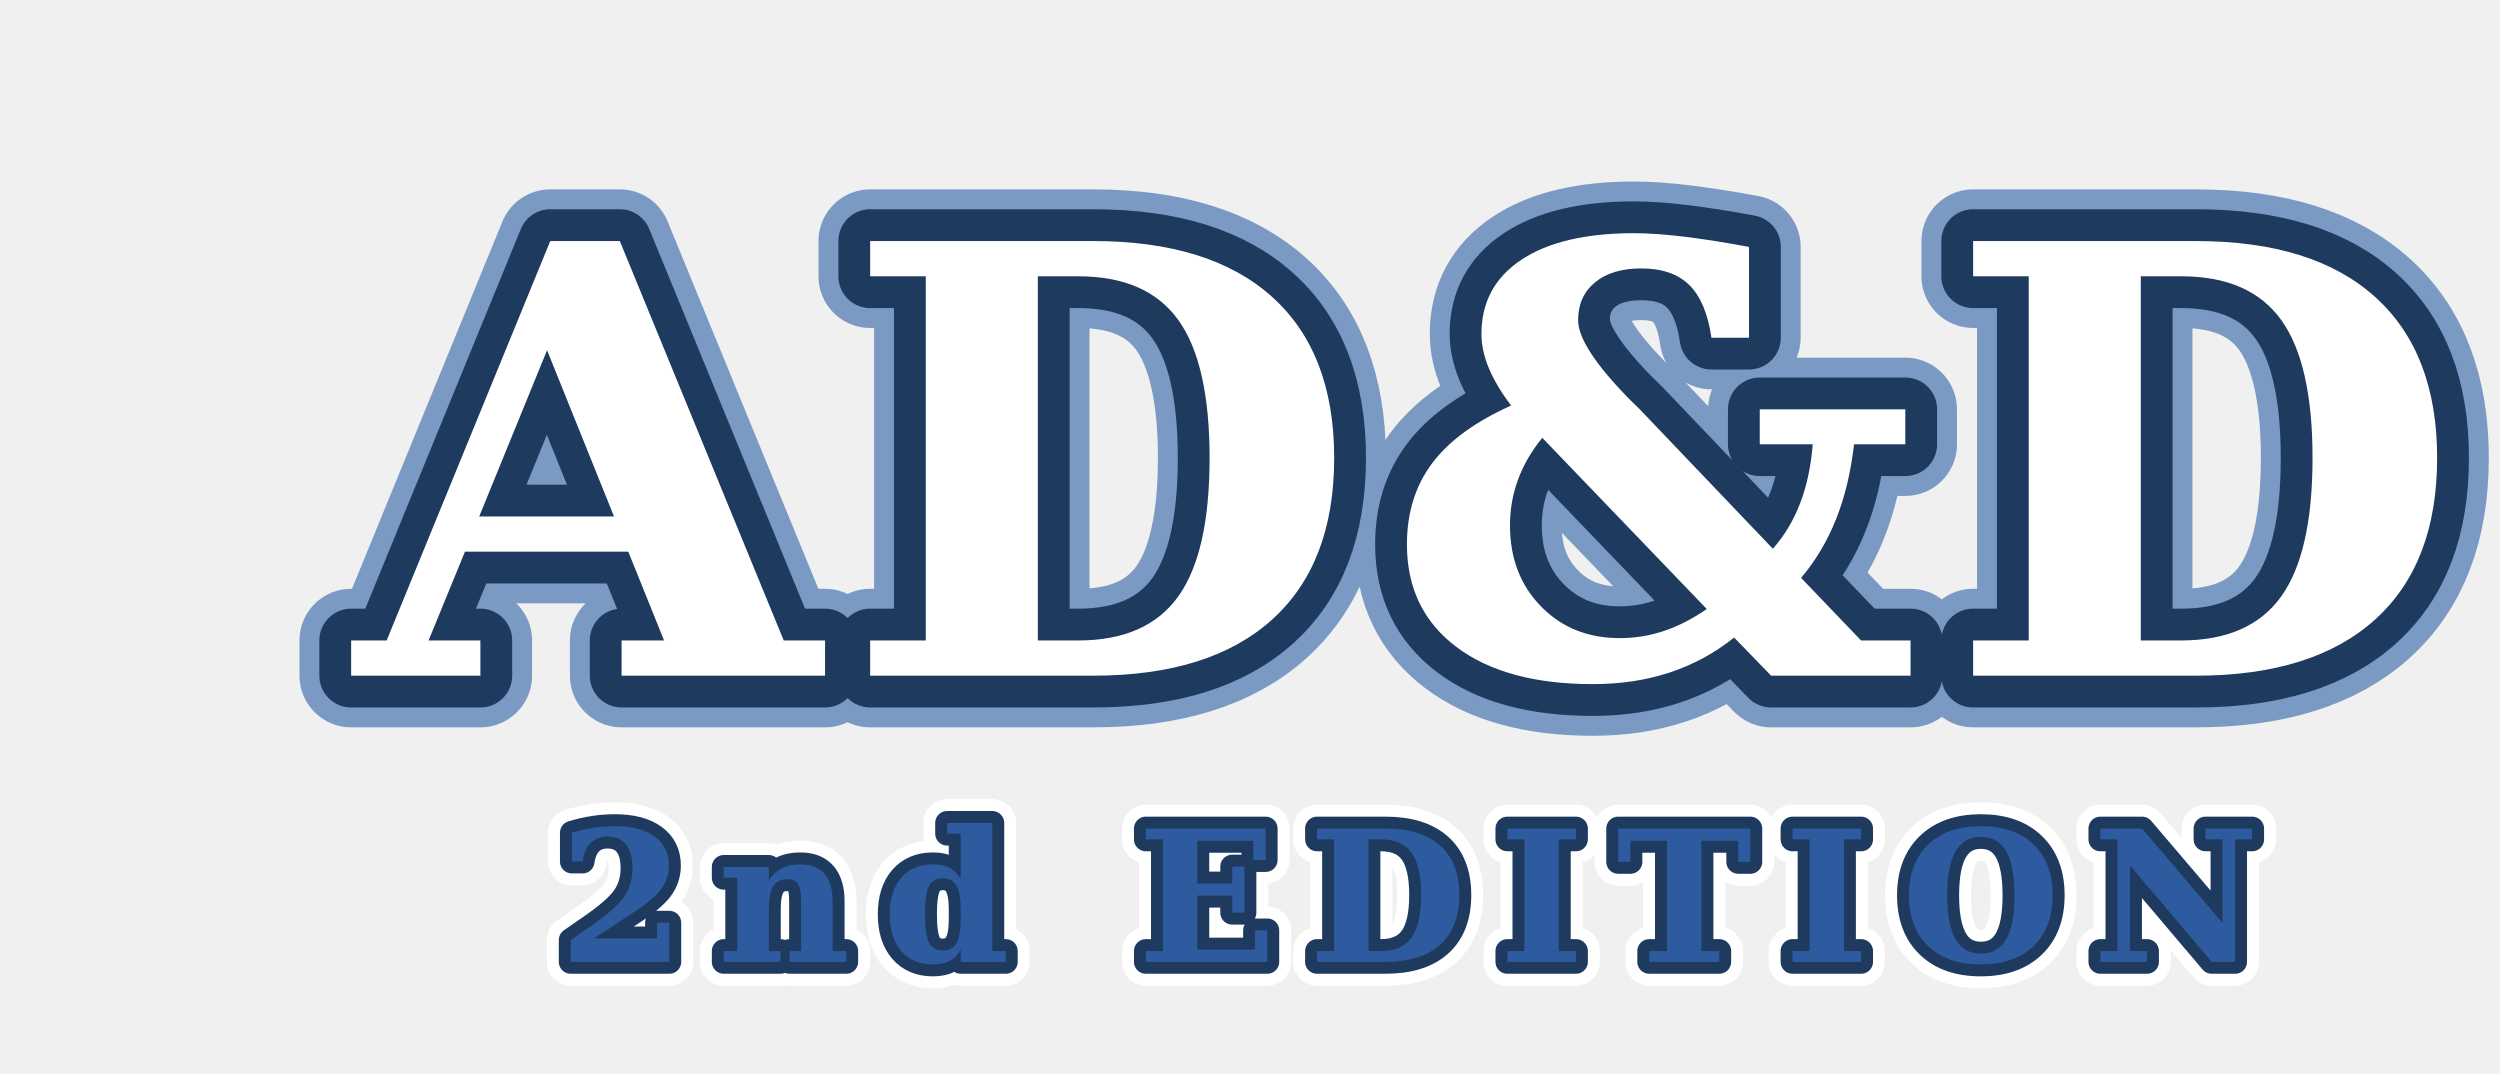
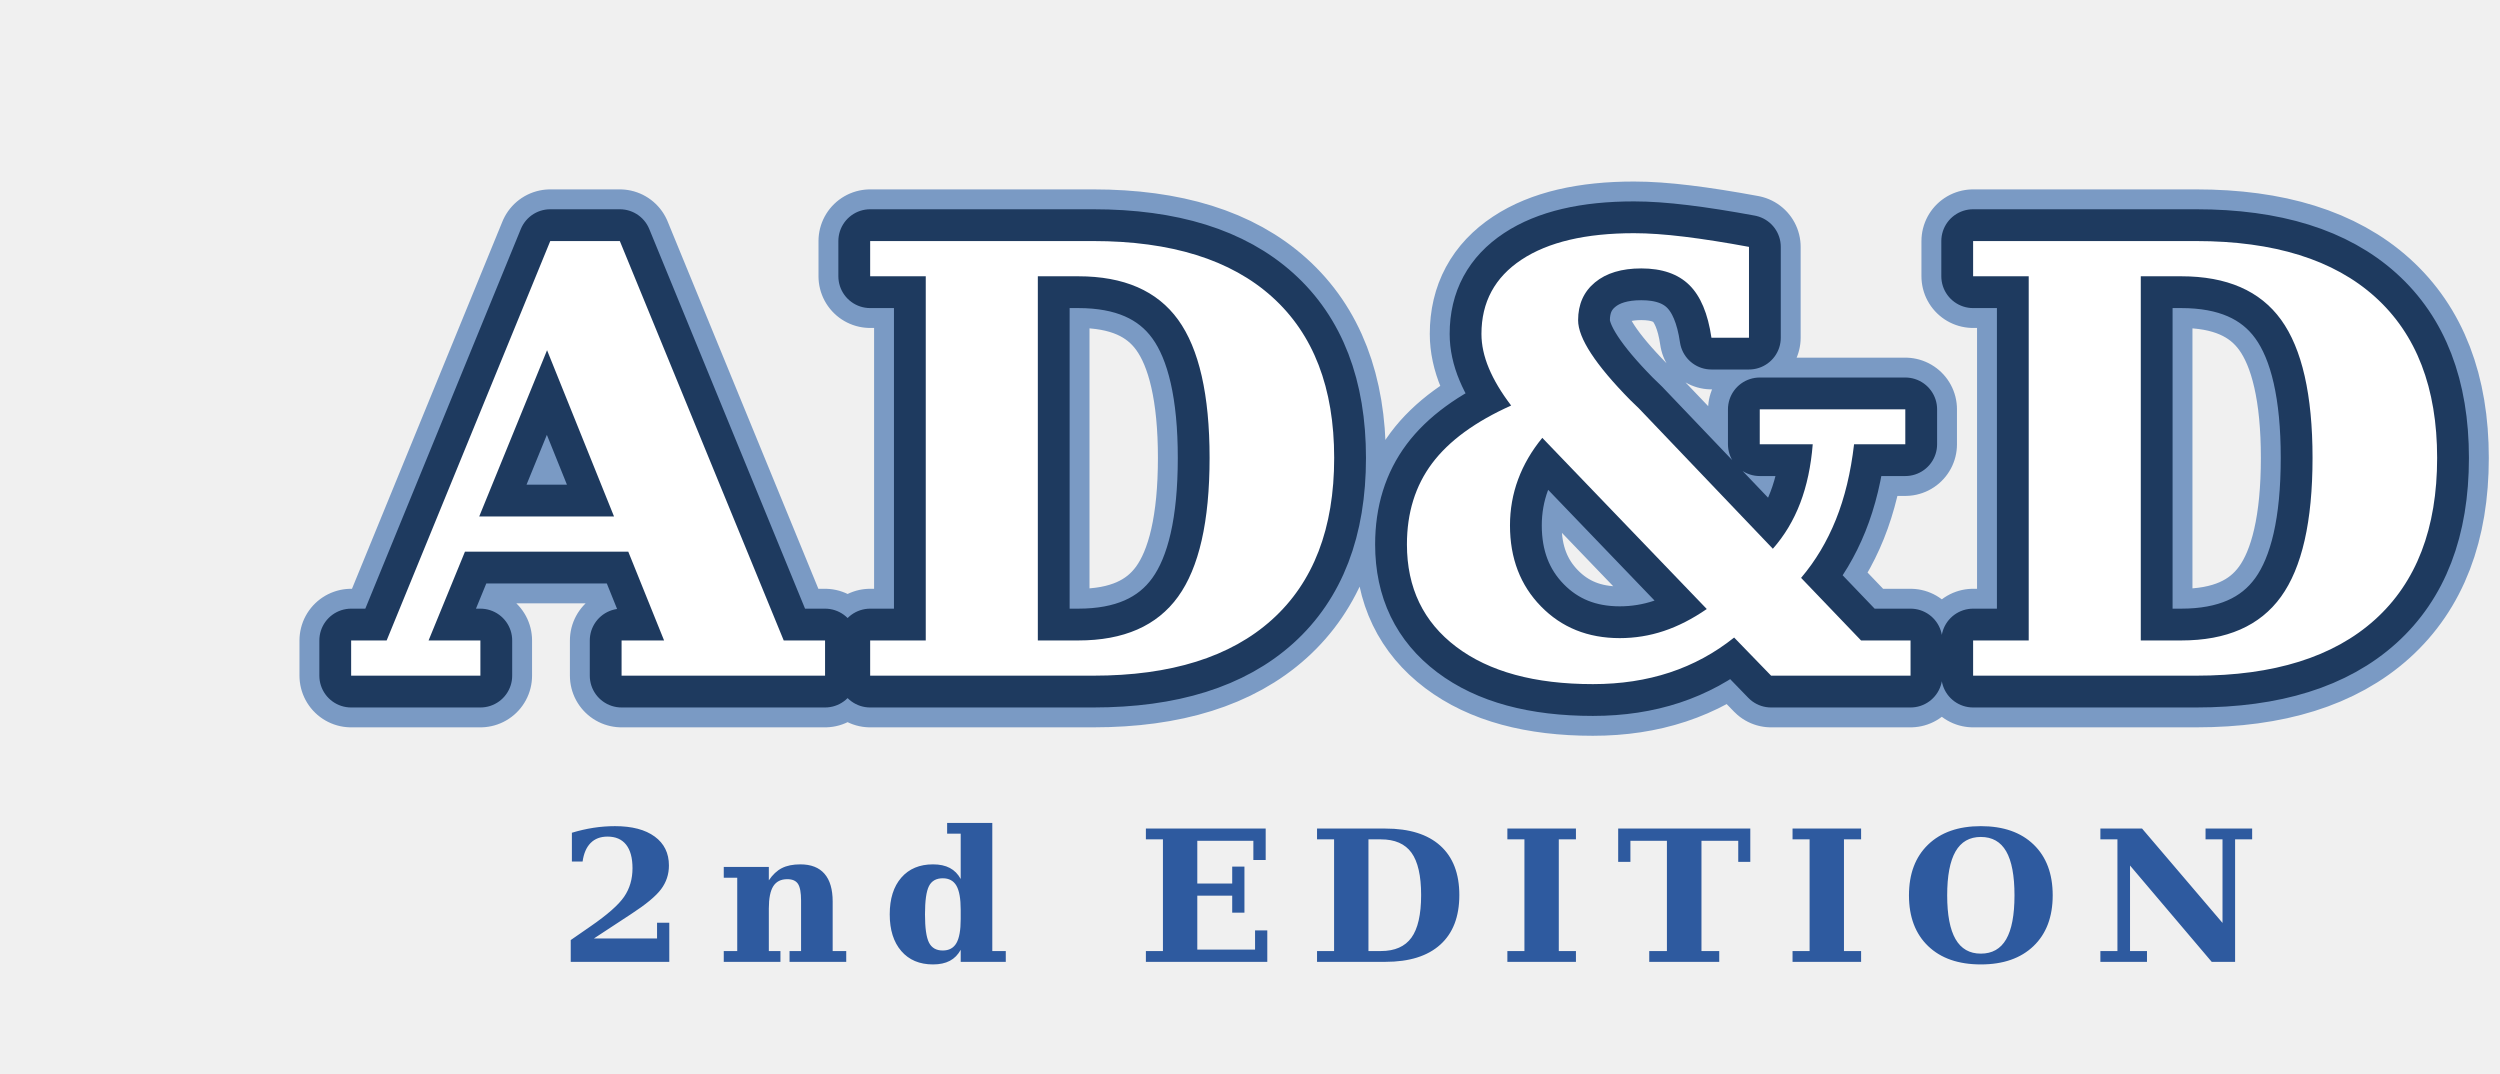
<svg xmlns="http://www.w3.org/2000/svg" viewBox="-10 -10 629 270" width="629" height="270" role="img" aria-label="AD&amp;D 2nd Edition">
  <g transform="translate(40,10)" stroke-linejoin="round" stroke-linecap="round">
    <path d="M38.347 150.0V141.138H47.282L88.444 40.649H105.949L147.185 141.138H157.585V150.0H106.389V141.138H117.082L108.073 118.799H66.984L57.829 141.138H70.866V150.0ZM70.573 109.937H104.484L87.639 68.115ZM211.119 141.138H221.3Q238.438 141.138 246.385 130.151Q254.332 119.165 254.332 95.215Q254.332 71.411 246.422 60.461Q238.512 49.512 221.3 49.512H211.119ZM168.932 150.0V141.138H182.921V49.512H168.932V40.649H225.035Q254.479 40.649 270.079 54.712Q285.68 68.774 285.68 95.215Q285.68 121.802 270.042 135.901Q254.405 150.0 225.035 150.0ZM430.693 150.0H395.61L386.309 140.405Q378.984 146.265 370.122 149.194Q361.26 152.124 350.786 152.124Q328.813 152.124 316.399 142.749Q303.984 133.374 303.984 116.968Q303.984 105.029 310.32 96.57Q316.655 88.11 330.205 82.031Q326.47 77.124 324.602 72.656Q322.734 68.188 322.734 64.014Q322.734 52.002 332.805 45.337Q342.876 38.672 361.113 38.672Q366.533 38.672 373.748 39.551Q380.962 40.43 390.044 42.114V64.966H380.596Q379.277 55.884 375.029 51.709Q370.781 47.534 362.944 47.534Q355.547 47.534 351.299 51.05Q347.051 54.565 347.051 60.571Q347.051 67.31 360.161 80.64Q361.626 82.104 362.358 82.764L396.05 118.066Q400.444 113.086 402.935 106.567Q405.425 100.049 406.084 91.772H392.754V82.983H429.375V91.772H416.484Q415.239 102.466 411.907 110.742Q408.574 119.019 403.154 125.391L418.242 141.138H430.693ZM379.424 133.228 338.042 90.161Q334.014 95.068 331.963 100.598Q329.912 106.128 329.912 112.207Q329.912 124.585 337.712 132.568Q345.513 140.552 357.524 140.552Q363.237 140.552 368.621 138.757Q374.004 136.963 379.424 133.228ZM488.622 141.138H498.803Q515.941 141.138 523.888 130.151Q531.835 119.165 531.835 95.215Q531.835 71.411 523.925 60.461Q516.015 49.512 498.803 49.512H488.622ZM446.435 150.0V141.138H460.424V49.512H446.435V40.649H502.538Q531.981 40.649 547.582 54.712Q563.183 68.774 563.183 95.215Q563.183 121.802 547.545 135.901Q531.908 150.0 502.538 150.0Z" fill="none" stroke="#7A9AC4" stroke-width="26" />
    <path d="M38.347 150.0V141.138H47.282L88.444 40.649H105.949L147.185 141.138H157.585V150.0H106.389V141.138H117.082L108.073 118.799H66.984L57.829 141.138H70.866V150.0ZM70.573 109.937H104.484L87.639 68.115ZM211.119 141.138H221.3Q238.438 141.138 246.385 130.151Q254.332 119.165 254.332 95.215Q254.332 71.411 246.422 60.461Q238.512 49.512 221.3 49.512H211.119ZM168.932 150.0V141.138H182.921V49.512H168.932V40.649H225.035Q254.479 40.649 270.079 54.712Q285.68 68.774 285.68 95.215Q285.68 121.802 270.042 135.901Q254.405 150.0 225.035 150.0ZM430.693 150.0H395.61L386.309 140.405Q378.984 146.265 370.122 149.194Q361.26 152.124 350.786 152.124Q328.813 152.124 316.399 142.749Q303.984 133.374 303.984 116.968Q303.984 105.029 310.32 96.57Q316.655 88.11 330.205 82.031Q326.47 77.124 324.602 72.656Q322.734 68.188 322.734 64.014Q322.734 52.002 332.805 45.337Q342.876 38.672 361.113 38.672Q366.533 38.672 373.748 39.551Q380.962 40.43 390.044 42.114V64.966H380.596Q379.277 55.884 375.029 51.709Q370.781 47.534 362.944 47.534Q355.547 47.534 351.299 51.05Q347.051 54.565 347.051 60.571Q347.051 67.31 360.161 80.64Q361.626 82.104 362.358 82.764L396.05 118.066Q400.444 113.086 402.935 106.567Q405.425 100.049 406.084 91.772H392.754V82.983H429.375V91.772H416.484Q415.239 102.466 411.907 110.742Q408.574 119.019 403.154 125.391L418.242 141.138H430.693ZM379.424 133.228 338.042 90.161Q334.014 95.068 331.963 100.598Q329.912 106.128 329.912 112.207Q329.912 124.585 337.712 132.568Q345.513 140.552 357.524 140.552Q363.237 140.552 368.621 138.757Q374.004 136.963 379.424 133.228ZM488.622 141.138H498.803Q515.941 141.138 523.888 130.151Q531.835 119.165 531.835 95.215Q531.835 71.411 523.925 60.461Q516.015 49.512 498.803 49.512H488.622ZM446.435 150.0V141.138H460.424V49.512H446.435V40.649H502.538Q531.981 40.649 547.582 54.712Q563.183 68.774 563.183 95.215Q563.183 121.802 547.545 135.901Q531.908 150.0 502.538 150.0Z" fill="none" stroke="#1E3A5F" stroke-width="16" />
    <path d="M38.347 150.0V141.138H47.282L88.444 40.649H105.949L147.185 141.138H157.585V150.0H106.389V141.138H117.082L108.073 118.799H66.984L57.829 141.138H70.866V150.0ZM70.573 109.937H104.484L87.639 68.115ZM211.119 141.138H221.3Q238.438 141.138 246.385 130.151Q254.332 119.165 254.332 95.215Q254.332 71.411 246.422 60.461Q238.512 49.512 221.3 49.512H211.119ZM168.932 150.0V141.138H182.921V49.512H168.932V40.649H225.035Q254.479 40.649 270.079 54.712Q285.68 68.774 285.68 95.215Q285.68 121.802 270.042 135.901Q254.405 150.0 225.035 150.0ZM430.693 150.0H395.61L386.309 140.405Q378.984 146.265 370.122 149.194Q361.26 152.124 350.786 152.124Q328.813 152.124 316.399 142.749Q303.984 133.374 303.984 116.968Q303.984 105.029 310.32 96.57Q316.655 88.11 330.205 82.031Q326.47 77.124 324.602 72.656Q322.734 68.188 322.734 64.014Q322.734 52.002 332.805 45.337Q342.876 38.672 361.113 38.672Q366.533 38.672 373.748 39.551Q380.962 40.43 390.044 42.114V64.966H380.596Q379.277 55.884 375.029 51.709Q370.781 47.534 362.944 47.534Q355.547 47.534 351.299 51.05Q347.051 54.565 347.051 60.571Q347.051 67.31 360.161 80.64Q361.626 82.104 362.358 82.764L396.05 118.066Q400.444 113.086 402.935 106.567Q405.425 100.049 406.084 91.772H392.754V82.983H429.375V91.772H416.484Q415.239 102.466 411.907 110.742Q408.574 119.019 403.154 125.391L418.242 141.138H430.693ZM379.424 133.228 338.042 90.161Q334.014 95.068 331.963 100.598Q329.912 106.128 329.912 112.207Q329.912 124.585 337.712 132.568Q345.513 140.552 357.524 140.552Q363.237 140.552 368.621 138.757Q374.004 136.963 379.424 133.228ZM488.622 141.138H498.803Q515.941 141.138 523.888 130.151Q531.835 119.165 531.835 95.215Q531.835 71.411 523.925 60.461Q516.015 49.512 498.803 49.512H488.622ZM446.435 150.0V141.138H460.424V49.512H446.435V40.649H502.538Q531.981 40.649 547.582 54.712Q563.183 68.774 563.183 95.215Q563.183 121.802 547.545 135.901Q531.908 150.0 502.538 150.0Z" fill="#FFFFFF" />
-     <path d="M96.582 196.754H93.887V189.521Q96.627 188.69 99.311 188.275Q101.995 187.859 104.735 187.859Q111.137 187.859 114.719 190.476Q118.302 193.093 118.302 197.765Q118.302 201.089 116.325 203.728Q114.349 206.367 108.778 209.983L99.435 216.115H115.314V212.162H118.392V222.0H93.595V216.52L98.559 213.083Q104.915 208.703 107.026 205.626Q109.138 202.549 109.138 198.438Q109.138 194.553 107.532 192.52Q105.926 190.487 102.849 190.487Q100.198 190.487 98.604 192.093Q97.009 193.699 96.582 196.754ZM132.097 222.0V219.282H135.488V200.842H132.097V198.124H143.439V201.493Q144.877 199.359 146.719 198.416Q148.561 197.473 151.368 197.473Q155.389 197.473 157.444 199.842Q159.499 202.212 159.499 206.816V219.282H162.913V222.0H148.65V219.282H151.548V206.592Q151.548 203.56 150.773 202.38Q149.998 201.201 148.089 201.201Q145.686 201.201 144.562 202.964Q143.439 204.728 143.439 208.568V219.282H146.359V222.0ZM191.712 211.241V208.883Q191.712 204.705 190.634 202.841Q189.556 200.977 187.197 200.977Q184.727 200.977 183.727 202.942Q182.728 204.907 182.728 210.051Q182.728 215.194 183.738 217.171Q184.749 219.147 187.197 219.147Q189.556 219.147 190.634 217.283Q191.712 215.419 191.712 211.241ZM199.663 219.282H203.055V222.0H191.712V218.968Q190.701 220.832 188.983 221.742Q187.265 222.651 184.749 222.651Q179.673 222.651 176.764 219.282Q173.855 215.913 173.855 210.051Q173.855 204.166 176.764 200.819Q179.673 197.473 184.749 197.473Q187.265 197.473 188.983 198.382Q190.701 199.292 191.712 201.156V189.746H188.298V187.051H199.663ZM238.304 222.0V219.282H242.594V191.184H238.304V188.466H268.446V196.372H265.347V191.543H251.241V202.302H260.023V198.034H263.101V209.624H260.023V205.356H251.241V218.923H265.773V214.094H268.851V222.0ZM294.303 219.282H297.425Q302.681 219.282 305.118 215.913Q307.555 212.544 307.555 205.199Q307.555 197.899 305.129 194.542Q302.703 191.184 297.425 191.184H294.303ZM281.365 222.0V219.282H285.655V191.184H281.365V188.466H298.57Q307.6 188.466 312.384 192.778Q317.168 197.091 317.168 205.199Q317.168 213.353 312.373 217.676Q307.577 222.0 298.57 222.0ZM329.256 222.0V219.282H333.546V191.184H329.256V188.466H346.506V191.184H342.193V219.282H346.506V222.0ZM364.95 222.0V219.282H369.397V191.543H360.211V196.844H357.134V188.466H390.376V196.844H387.344V191.543H378.09V219.282H382.56V222.0ZM401.004 222.0V219.282H405.294V191.184H401.004V188.466H418.254V191.184H413.941V219.282H418.254V222.0ZM448.378 219.934Q452.668 219.934 454.757 216.317Q456.846 212.701 456.846 205.267Q456.846 197.81 454.757 194.193Q452.668 190.577 448.378 190.577Q444.11 190.577 442.01 194.227Q439.91 197.877 439.91 205.267Q439.91 212.634 442.01 216.284Q444.11 219.934 448.378 219.934ZM448.378 222.651Q439.91 222.651 435.104 218.024Q430.297 213.397 430.297 205.267Q430.297 197.136 435.115 192.498Q439.933 187.859 448.378 187.859Q456.846 187.859 461.652 192.486Q466.459 197.113 466.459 205.267Q466.459 213.397 461.641 218.024Q456.823 222.651 448.378 222.651ZM478.457 222.0V219.282H482.747V191.184H478.457V188.466H488.946L509.184 212.207V191.184H504.916V188.466H516.641V191.184H512.351V222.0H506.466L485.914 197.765V219.282H490.182V222.0Z" fill="none" stroke="#FFFFFF" stroke-width="12" />
-     <path d="M96.582 196.754H93.887V189.521Q96.627 188.69 99.311 188.275Q101.995 187.859 104.735 187.859Q111.137 187.859 114.719 190.476Q118.302 193.093 118.302 197.765Q118.302 201.089 116.325 203.728Q114.349 206.367 108.778 209.983L99.435 216.115H115.314V212.162H118.392V222.0H93.595V216.52L98.559 213.083Q104.915 208.703 107.026 205.626Q109.138 202.549 109.138 198.438Q109.138 194.553 107.532 192.52Q105.926 190.487 102.849 190.487Q100.198 190.487 98.604 192.093Q97.009 193.699 96.582 196.754ZM132.097 222.0V219.282H135.488V200.842H132.097V198.124H143.439V201.493Q144.877 199.359 146.719 198.416Q148.561 197.473 151.368 197.473Q155.389 197.473 157.444 199.842Q159.499 202.212 159.499 206.816V219.282H162.913V222.0H148.65V219.282H151.548V206.592Q151.548 203.56 150.773 202.38Q149.998 201.201 148.089 201.201Q145.686 201.201 144.562 202.964Q143.439 204.728 143.439 208.568V219.282H146.359V222.0ZM191.712 211.241V208.883Q191.712 204.705 190.634 202.841Q189.556 200.977 187.197 200.977Q184.727 200.977 183.727 202.942Q182.728 204.907 182.728 210.051Q182.728 215.194 183.738 217.171Q184.749 219.147 187.197 219.147Q189.556 219.147 190.634 217.283Q191.712 215.419 191.712 211.241ZM199.663 219.282H203.055V222.0H191.712V218.968Q190.701 220.832 188.983 221.742Q187.265 222.651 184.749 222.651Q179.673 222.651 176.764 219.282Q173.855 215.913 173.855 210.051Q173.855 204.166 176.764 200.819Q179.673 197.473 184.749 197.473Q187.265 197.473 188.983 198.382Q190.701 199.292 191.712 201.156V189.746H188.298V187.051H199.663ZM238.304 222.0V219.282H242.594V191.184H238.304V188.466H268.446V196.372H265.347V191.543H251.241V202.302H260.023V198.034H263.101V209.624H260.023V205.356H251.241V218.923H265.773V214.094H268.851V222.0ZM294.303 219.282H297.425Q302.681 219.282 305.118 215.913Q307.555 212.544 307.555 205.199Q307.555 197.899 305.129 194.542Q302.703 191.184 297.425 191.184H294.303ZM281.365 222.0V219.282H285.655V191.184H281.365V188.466H298.57Q307.6 188.466 312.384 192.778Q317.168 197.091 317.168 205.199Q317.168 213.353 312.373 217.676Q307.577 222.0 298.57 222.0ZM329.256 222.0V219.282H333.546V191.184H329.256V188.466H346.506V191.184H342.193V219.282H346.506V222.0ZM364.95 222.0V219.282H369.397V191.543H360.211V196.844H357.134V188.466H390.376V196.844H387.344V191.543H378.09V219.282H382.56V222.0ZM401.004 222.0V219.282H405.294V191.184H401.004V188.466H418.254V191.184H413.941V219.282H418.254V222.0ZM448.378 219.934Q452.668 219.934 454.757 216.317Q456.846 212.701 456.846 205.267Q456.846 197.81 454.757 194.193Q452.668 190.577 448.378 190.577Q444.11 190.577 442.01 194.227Q439.91 197.877 439.91 205.267Q439.91 212.634 442.01 216.284Q444.11 219.934 448.378 219.934ZM448.378 222.651Q439.91 222.651 435.104 218.024Q430.297 213.397 430.297 205.267Q430.297 197.136 435.115 192.498Q439.933 187.859 448.378 187.859Q456.846 187.859 461.652 192.486Q466.459 197.113 466.459 205.267Q466.459 213.397 461.641 218.024Q456.823 222.651 448.378 222.651ZM478.457 222.0V219.282H482.747V191.184H478.457V188.466H488.946L509.184 212.207V191.184H504.916V188.466H516.641V191.184H512.351V222.0H506.466L485.914 197.765V219.282H490.182V222.0Z" fill="none" stroke="#1E3A5F" stroke-width="6" />
    <path d="M96.582 196.754H93.887V189.521Q96.627 188.69 99.311 188.275Q101.995 187.859 104.735 187.859Q111.137 187.859 114.719 190.476Q118.302 193.093 118.302 197.765Q118.302 201.089 116.325 203.728Q114.349 206.367 108.778 209.983L99.435 216.115H115.314V212.162H118.392V222.0H93.595V216.52L98.559 213.083Q104.915 208.703 107.026 205.626Q109.138 202.549 109.138 198.438Q109.138 194.553 107.532 192.52Q105.926 190.487 102.849 190.487Q100.198 190.487 98.604 192.093Q97.009 193.699 96.582 196.754ZM132.097 222.0V219.282H135.488V200.842H132.097V198.124H143.439V201.493Q144.877 199.359 146.719 198.416Q148.561 197.473 151.368 197.473Q155.389 197.473 157.444 199.842Q159.499 202.212 159.499 206.816V219.282H162.913V222.0H148.65V219.282H151.548V206.592Q151.548 203.56 150.773 202.38Q149.998 201.201 148.089 201.201Q145.686 201.201 144.562 202.964Q143.439 204.728 143.439 208.568V219.282H146.359V222.0ZM191.712 211.241V208.883Q191.712 204.705 190.634 202.841Q189.556 200.977 187.197 200.977Q184.727 200.977 183.727 202.942Q182.728 204.907 182.728 210.051Q182.728 215.194 183.738 217.171Q184.749 219.147 187.197 219.147Q189.556 219.147 190.634 217.283Q191.712 215.419 191.712 211.241ZM199.663 219.282H203.055V222.0H191.712V218.968Q190.701 220.832 188.983 221.742Q187.265 222.651 184.749 222.651Q179.673 222.651 176.764 219.282Q173.855 215.913 173.855 210.051Q173.855 204.166 176.764 200.819Q179.673 197.473 184.749 197.473Q187.265 197.473 188.983 198.382Q190.701 199.292 191.712 201.156V189.746H188.298V187.051H199.663ZM238.304 222.0V219.282H242.594V191.184H238.304V188.466H268.446V196.372H265.347V191.543H251.241V202.302H260.023V198.034H263.101V209.624H260.023V205.356H251.241V218.923H265.773V214.094H268.851V222.0ZM294.303 219.282H297.425Q302.681 219.282 305.118 215.913Q307.555 212.544 307.555 205.199Q307.555 197.899 305.129 194.542Q302.703 191.184 297.425 191.184H294.303ZM281.365 222.0V219.282H285.655V191.184H281.365V188.466H298.57Q307.6 188.466 312.384 192.778Q317.168 197.091 317.168 205.199Q317.168 213.353 312.373 217.676Q307.577 222.0 298.57 222.0ZM329.256 222.0V219.282H333.546V191.184H329.256V188.466H346.506V191.184H342.193V219.282H346.506V222.0ZM364.95 222.0V219.282H369.397V191.543H360.211V196.844H357.134V188.466H390.376V196.844H387.344V191.543H378.09V219.282H382.56V222.0ZM401.004 222.0V219.282H405.294V191.184H401.004V188.466H418.254V191.184H413.941V219.282H418.254V222.0ZM448.378 219.934Q452.668 219.934 454.757 216.317Q456.846 212.701 456.846 205.267Q456.846 197.81 454.757 194.193Q452.668 190.577 448.378 190.577Q444.11 190.577 442.01 194.227Q439.91 197.877 439.91 205.267Q439.91 212.634 442.01 216.284Q444.11 219.934 448.378 219.934ZM448.378 222.651Q439.91 222.651 435.104 218.024Q430.297 213.397 430.297 205.267Q430.297 197.136 435.115 192.498Q439.933 187.859 448.378 187.859Q456.846 187.859 461.652 192.486Q466.459 197.113 466.459 205.267Q466.459 213.397 461.641 218.024Q456.823 222.651 448.378 222.651ZM478.457 222.0V219.282H482.747V191.184H478.457V188.466H488.946L509.184 212.207V191.184H504.916V188.466H516.641V191.184H512.351V222.0H506.466L485.914 197.765V219.282H490.182V222.0Z" fill="#2E5A9F" />
  </g>
</svg>
